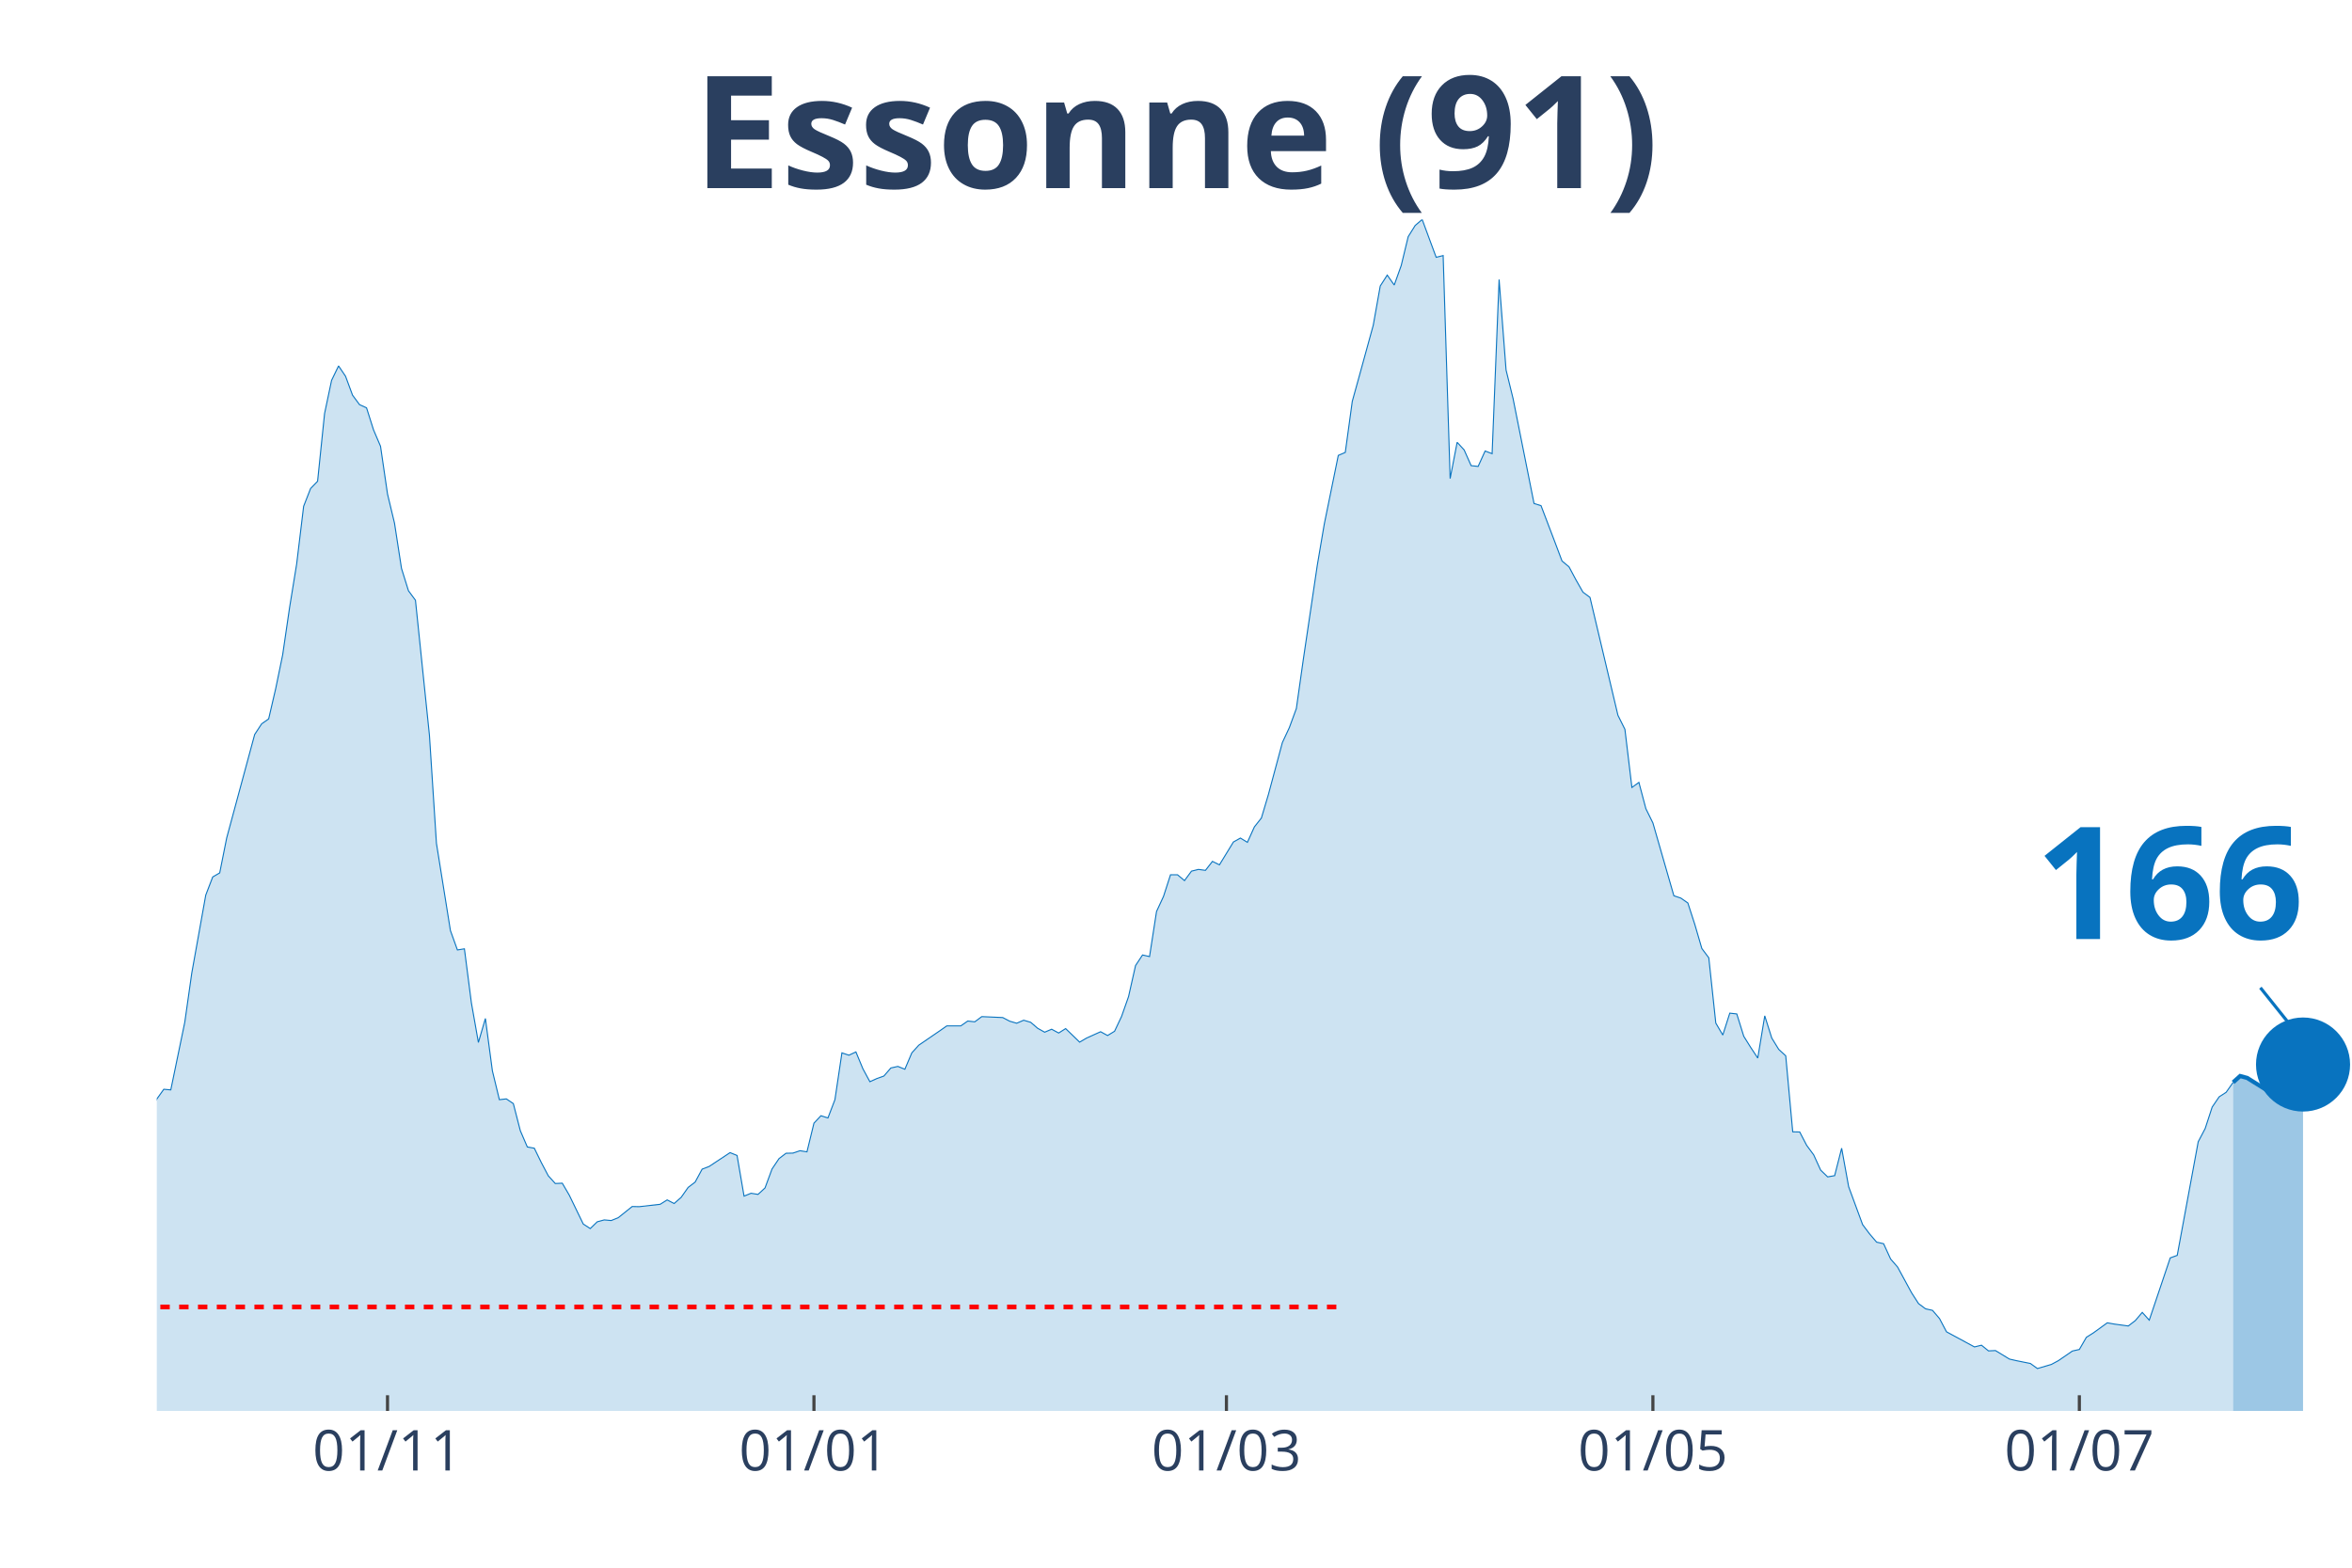
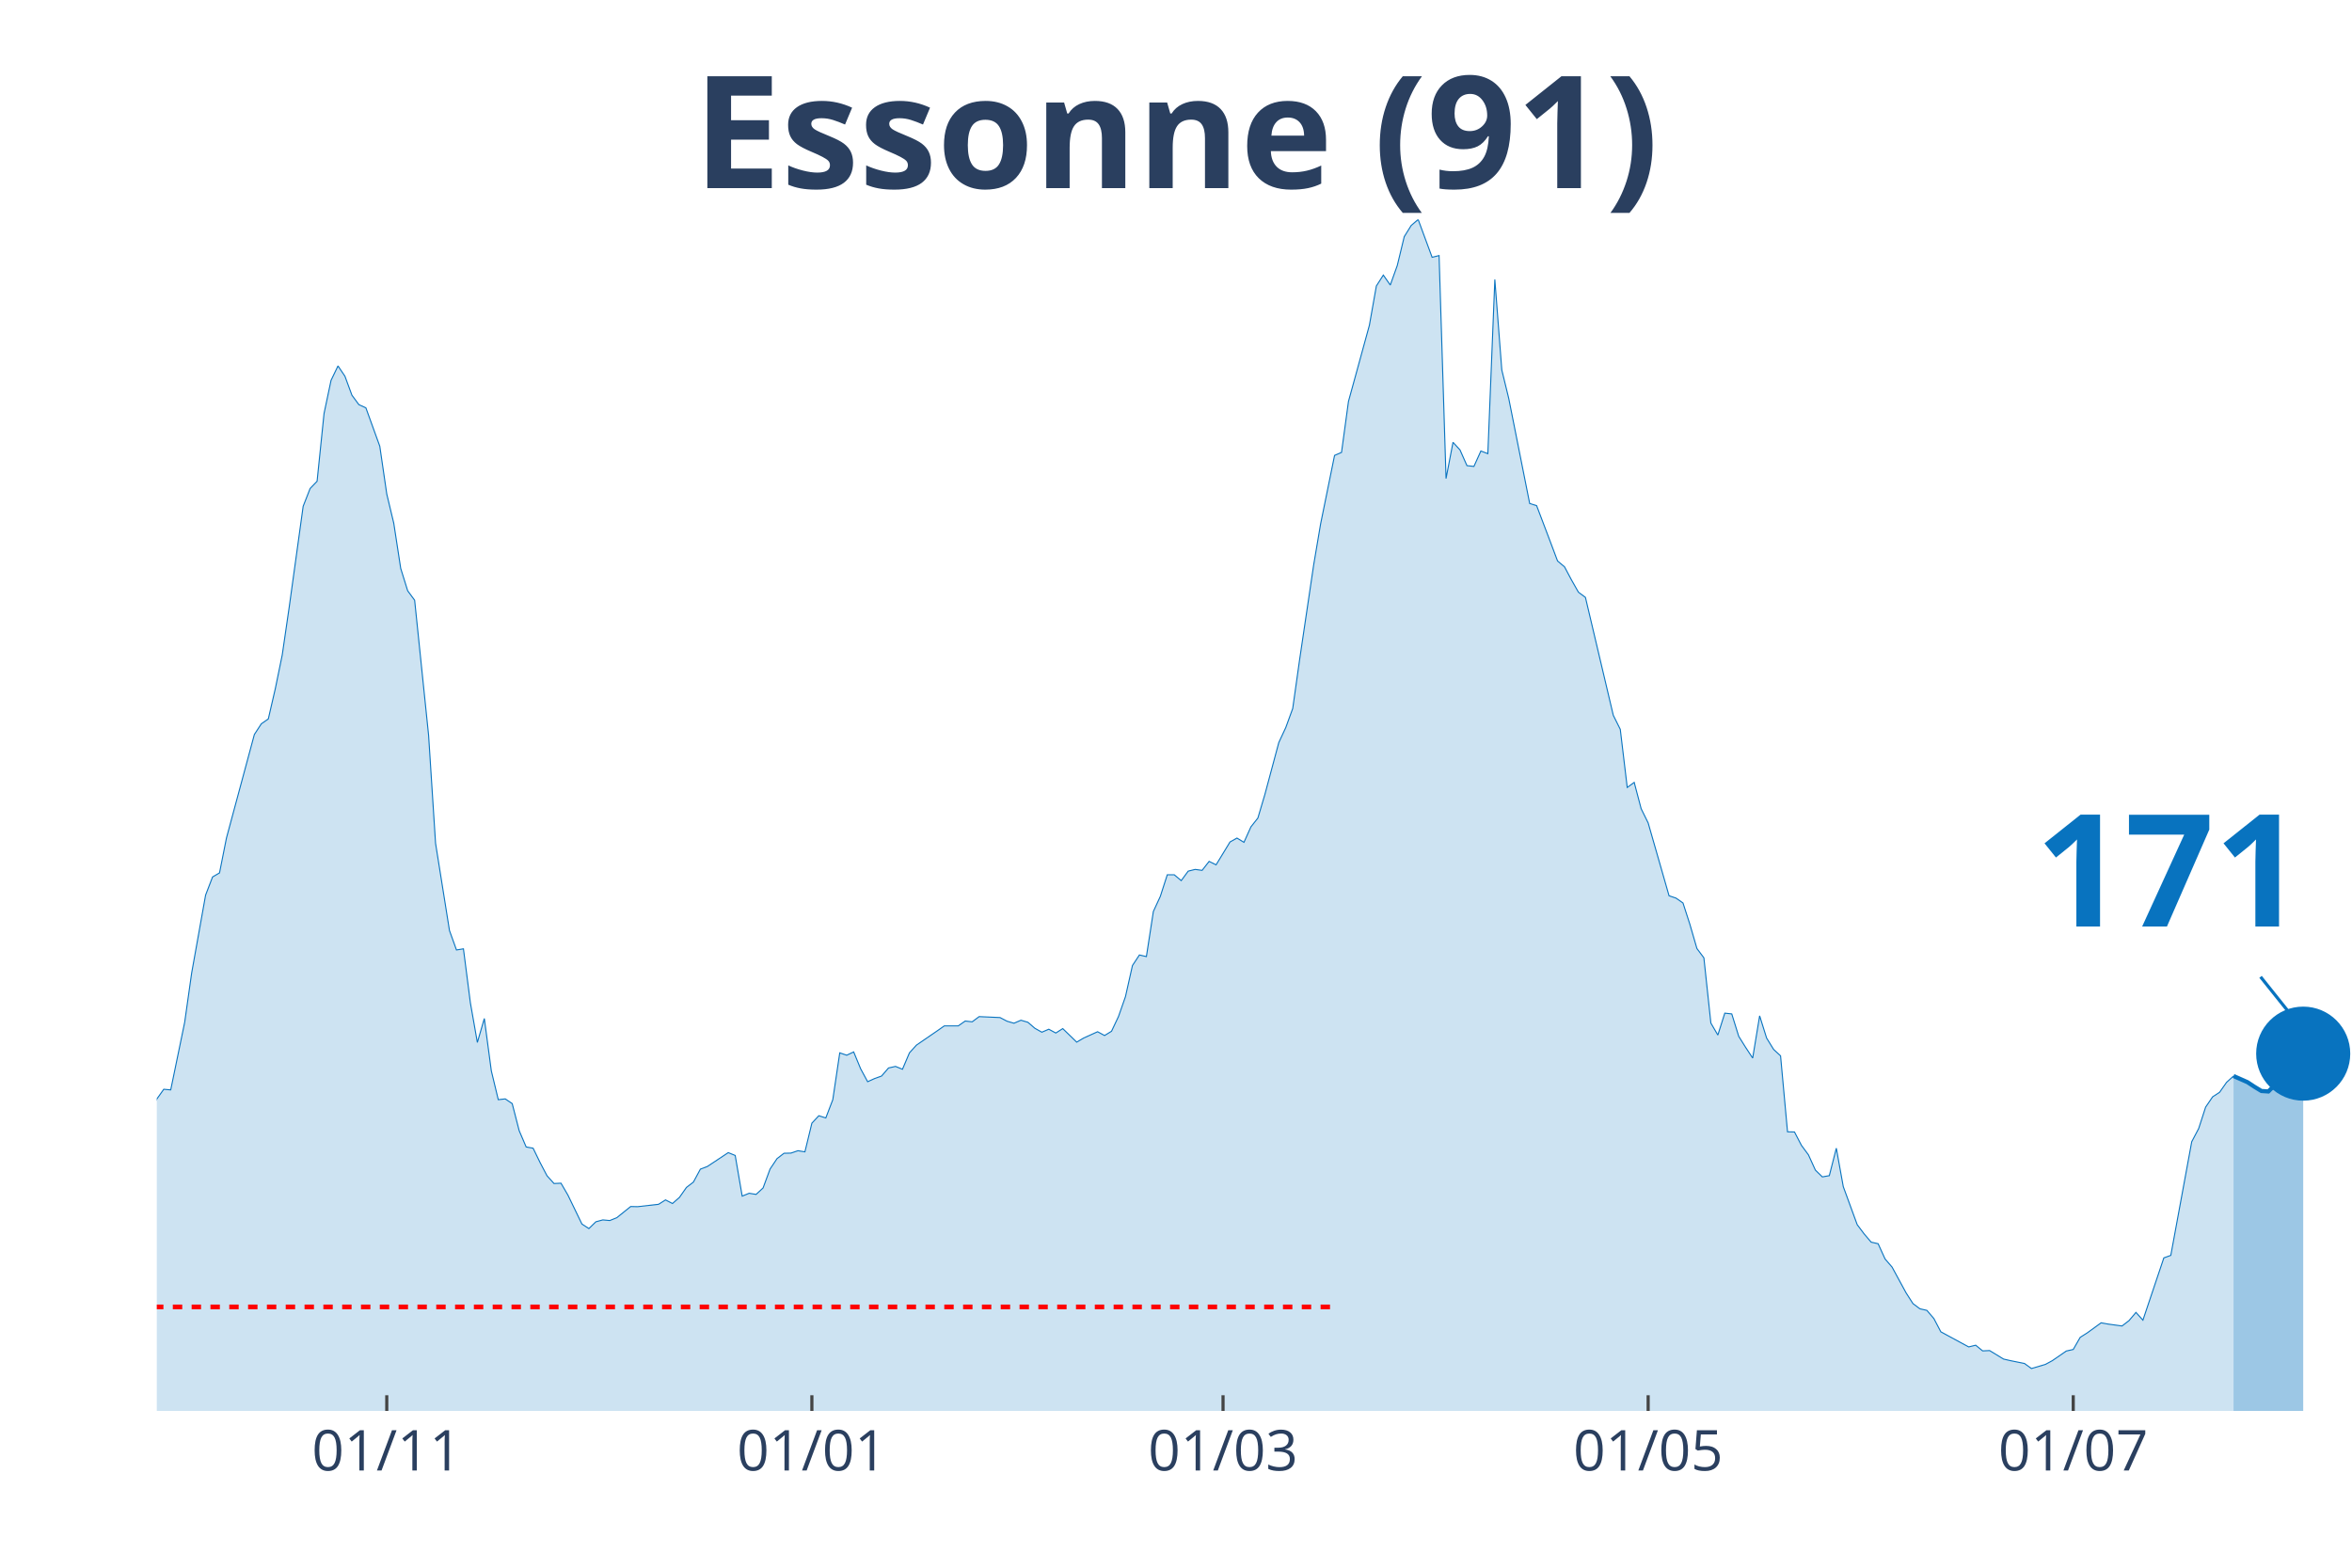
<svg xmlns="http://www.w3.org/2000/svg" class="main-svg" width="1125" height="750" style="" viewBox="0 0 750 500">
  <rect x="0" y="0" width="750" height="500" style="fill: rgb(0, 0, 0); fill-opacity: 0;" />
-   <defs id="defs-c43e30">
+   <defs id="defs-4fc26a">
    <g class="clips">
-       <clipPath id="clipc43e30xyplot" class="plotclip">
+       <clipPath id="clip4fc26axyplot" class="plotclip">
        <rect width="700" height="380" />
      </clipPath>
-       <clipPath class="axesclip" id="clipc43e30x">
+       <clipPath class="axesclip" id="clip4fc26ax">
        <rect x="50" y="0" width="700" height="500" />
      </clipPath>
-       <clipPath class="axesclip" id="clipc43e30y">
+       <clipPath class="axesclip" id="clip4fc26ay">
        <rect x="0" y="70" width="750" height="380" />
      </clipPath>
-       <clipPath class="axesclip" id="clipc43e30xy">
+       <clipPath class="axesclip" id="clip4fc26axy">
        <rect x="50" y="70" width="700" height="380" />
      </clipPath>
    </g>
    <g class="gradients" />
  </defs>
  <g class="bglayer">
    <rect class="bg" x="50" y="70" width="700" height="380" style="fill: rgb(0, 0, 0); fill-opacity: 0; stroke-width: 0;" />
  </g>
  <g class="layer-below">
    <g class="imagelayer" />
    <g class="shapelayer" />
  </g>
  <g class="cartesianlayer">
    <g class="subplot xy">
      <g class="layer-subplot">
        <g class="shapelayer" />
        <g class="imagelayer" />
      </g>
      <g class="gridlayer">
        <g class="x">
-           <path class="xgrid crisp" transform="translate(123.57,0)" d="M0,70v380" style="stroke: rgb(255, 255, 255); stroke-opacity: 1; stroke-width: 1px;" />
-           <path class="xgrid crisp" transform="translate(259.55,0)" d="M0,70v380" style="stroke: rgb(255, 255, 255); stroke-opacity: 1; stroke-width: 1px;" />
-           <path class="xgrid crisp" transform="translate(391.08,0)" d="M0,70v380" style="stroke: rgb(255, 255, 255); stroke-opacity: 1; stroke-width: 1px;" />
-           <path class="xgrid crisp" transform="translate(527.07,0)" d="M0,70v380" style="stroke: rgb(255, 255, 255); stroke-opacity: 1; stroke-width: 1px;" />
-           <path class="xgrid crisp" transform="translate(663.06,0)" d="M0,70v380" style="stroke: rgb(255, 255, 255); stroke-opacity: 1; stroke-width: 1px;" />
+           <path class="xgrid crisp" transform="translate(123.33,0)" d="M0,70v380" style="stroke: rgb(255, 255, 255); stroke-opacity: 1; stroke-width: 1px;" />
+           <path class="xgrid crisp" transform="translate(258.89,0)" d="M0,70v380" style="stroke: rgb(255, 255, 255); stroke-opacity: 1; stroke-width: 1px;" />
+           <path class="xgrid crisp" transform="translate(390,0)" d="M0,70v380" style="stroke: rgb(255, 255, 255); stroke-opacity: 1; stroke-width: 1px;" />
+           <path class="xgrid crisp" transform="translate(525.56,0)" d="M0,70v380" style="stroke: rgb(255, 255, 255); stroke-opacity: 1; stroke-width: 1px;" />
+           <path class="xgrid crisp" transform="translate(661.11,0)" d="M0,70v380" style="stroke: rgb(255, 255, 255); stroke-opacity: 1; stroke-width: 1px;" />
        </g>
        <g class="y" />
      </g>
      <g class="zerolinelayer" />
      <path class="xlines-below" />
      <path class="ylines-below" />
      <g class="overlines-below" />
      <g class="xaxislayer-below" />
      <g class="yaxislayer-below" />
      <g class="overaxes-below" />
-       <g class="plot" transform="translate(50, 70)" clip-path="url('#clipc43e30xyplot')">
+       <g class="plot" transform="translate(50, 70)" clip-path="url('#clip4fc26axyplot')">
        <g class="scatterlayer mlayer">
-           <g class="trace scatter trace727570" style="stroke-miterlimit: 2;">
+           <g class="trace scatter tracedc6076" style="stroke-miterlimit: 2;">
            <g class="fills">
              <g>
-                 <path class="js-fill" d="M662.1,380L-303.18,380L-303.18,371.56L-285.35,376.18L-283.12,375.58L-265.29,376.63L-263.06,375.93L-205.1,376.53L-202.87,374.22L-173.89,375.38L-171.66,375.12L-164.97,373.26L-162.74,371.46L-133.76,364.82L-131.53,363.31L-115.92,358.89L-113.69,358.08L-109.24,355.82L-107.01,356.02L-100.32,354.67L-98.09,352.81L-89.17,350.95L-86.94,347.08L-75.8,334.36L-73.57,334.36L-62.42,325.66L-60.19,324.91L-57.96,325.01L-55.73,323.15L-51.27,320.13L-49.04,316.01L-46.82,313.5L-44.59,313.8L-42.36,313.5L-40.13,311.34L-35.67,307.82L-33.44,308.78L-31.21,305.16L-28.98,303.85L-26.75,303.95L-24.52,298.62L-17.83,287.26L-15.61,289.37L-11.15,288.72L-8.92,290.58L-6.69,289.93L-4.46,292.64L-2.23,288.87L0,280.53L2.23,277.41L4.46,277.61L8.92,256.05L11.15,240.37L15.61,215.48L17.83,209.7L20.06,208.4L22.29,197.24L31.21,164.26L33.44,160.85L35.67,159.29L37.9,149.69L40.13,138.88L42.36,123.65L44.59,109.93L46.82,91.48L49.04,85.8L51.27,83.49L53.5,61.88L55.73,51.32L57.96,46.7L60.19,50.01L62.42,56.04L64.65,59.06L66.88,60.07L69.11,67.1L71.34,72.33L73.57,87.56L75.8,96.86L78.03,111.29L80.25,118.42L82.48,121.44L86.94,164.52L89.17,198.95L93.63,226.79L95.86,232.98L98.09,232.62L100.32,249.87L102.55,262.48L104.78,254.84L107.01,271.53L109.24,280.73L111.46,280.48L113.69,281.98L115.92,290.63L118.15,295.81L120.38,296.21L122.61,300.78L124.84,305.01L127.07,307.47L129.3,307.37L131.53,311.19L135.99,320.39L138.22,321.84L140.45,319.68L142.68,319.08L144.9,319.28L147.13,318.38L151.59,314.81L153.82,314.86L160.51,314.1L162.74,312.7L164.97,313.85L167.2,311.89L169.43,308.72L171.66,307.02L173.89,302.89L176.11,302.04L182.8,297.62L185.03,298.52L187.26,311.49L189.49,310.58L191.72,310.94L193.95,308.88L196.18,302.84L198.41,299.53L200.64,297.82L202.87,297.77L205.1,297.01L207.32,297.37L209.55,288.22L211.78,285.85L214.01,286.56L216.24,280.73L218.47,265.8L220.7,266.55L222.93,265.5L225.16,270.88L227.39,275L229.62,273.99L231.85,273.19L234.08,270.62L236.31,270.12L238.54,271.03L240.76,265.8L242.99,263.34L249.68,258.76L251.91,257.2L256.37,257.2L258.6,255.65L260.83,255.9L263.06,254.24L269.75,254.54L271.97,255.7L274.2,256.35L276.43,255.39L278.66,256.05L280.89,257.96L283.12,259.21L285.35,258.26L287.58,259.47L289.81,258.06L294.27,262.38L296.5,261.07L300.96,259.06L303.18,260.27L305.41,258.91L307.64,254.19L309.87,247.85L312.1,237.95L314.33,234.58L316.56,235.09L318.79,220.71L321.02,215.89L323.25,209L325.48,209L327.71,210.86L329.94,207.84L332.17,207.29L334.39,207.59L336.62,204.73L338.85,205.83L343.31,198.54L345.54,197.29L347.77,198.65L350,193.72L352.23,190.9L354.46,183.42L358.92,166.83L361.15,162.05L363.38,155.97L365.61,140.24L370.06,110.23L372.29,97.11L376.75,75.25L378.98,74.29L381.21,58.01L383.44,49.96L387.9,33.73L390.13,21.21L392.36,17.74L394.59,20.91L396.82,14.68L399.04,5.48L401.27,1.91L403.5,0L407.96,12.06L410.19,11.51L412.42,82.63L414.65,71.07L416.88,73.49L419.11,78.51L421.34,78.76L423.57,73.84L425.8,74.69L428.03,19.15L430.25,48L432.48,57.1L439.17,90.58L441.4,91.28L445.86,102.99L448.09,108.92L450.32,110.78L452.55,114.96L454.78,118.88L457.01,120.53L465.92,158.13L468.15,162.61L470.38,181.15L472.61,179.54L474.84,187.94L477.07,192.46L483.76,215.69L485.99,216.44L488.22,218L490.45,224.88L492.68,232.52L494.9,235.49L497.13,256.3L499.36,260.12L501.59,253.13L503.82,253.38L506.05,260.52L508.28,264.09L510.51,267.46L512.74,253.99L514.97,261.07L517.2,264.69L519.43,266.75L521.66,290.98L523.89,291.03L526.11,295.3L528.34,298.32L530.57,303.2L532.8,305.36L535.03,304.96L537.26,296.21L539.49,308.47L543.95,320.59L546.18,323.55L548.41,326.17L550.64,326.67L552.87,331.54L555.1,334.11L559.55,342.3L561.78,345.77L564.01,347.43L566.24,347.93L568.47,350.54L570.7,354.77L579.62,359.59L581.85,359.04L584.08,360.85L586.31,360.75L590.76,363.46L592.99,363.97L597.45,364.87L599.68,366.48L604.14,365.17L606.37,363.97L610.83,360.9L613.06,360.4L615.29,356.53L617.52,355.12L621.97,351.9L624.2,352.3L628.66,352.91L630.89,351.2L633.12,348.58L635.35,351.05L642.04,331.19L644.27,330.39L650.96,294.15L653.18,289.93L655.41,283.09L657.64,279.82L659.87,278.37L662.1,275.2" style="fill: rgb(8, 115, 191); fill-opacity: 0.2; stroke-width: 0;" />
+                 <path class="js-fill" d="M662.22,380L-302.22,380L-302.22,371.56L-284.44,376.18L-282.22,375.58L-264.44,376.63L-262.22,375.93L-204.44,376.53L-202.22,374.22L-173.33,375.38L-171.11,375.12L-164.44,373.26L-162.22,371.46L-133.33,364.82L-131.11,363.31L-115.56,358.89L-113.33,358.08L-108.89,355.82L-106.67,356.02L-100,354.67L-97.78,352.81L-88.89,350.95L-86.67,347.08L-75.56,334.36L-73.33,334.36L-62.22,325.66L-60,324.91L-57.78,325.01L-55.56,323.15L-51.11,320.13L-48.89,316.01L-46.67,313.5L-44.44,313.8L-42.22,313.5L-40,311.34L-35.56,307.82L-33.33,308.78L-31.11,305.16L-28.89,303.85L-26.67,303.95L-24.44,298.62L-17.78,287.26L-15.56,289.37L-11.11,288.72L-8.89,290.58L-6.67,289.93L-4.44,292.64L-2.22,288.87L0,280.53L2.22,277.41L4.44,277.61L8.89,256.05L11.11,240.37L15.56,215.48L17.78,209.7L20,208.4L22.22,197.24L31.11,164.26L33.33,160.85L35.56,159.29L37.78,149.69L40,138.88L42.22,123.65L46.67,91.48L48.89,85.8L51.11,83.49L53.33,61.88L55.56,51.32L57.78,46.7L60,50.01L62.22,56.04L64.44,59.06L66.67,60.07L71.11,72.33L73.33,87.56L75.56,96.86L77.78,111.29L80,118.42L82.22,121.44L86.67,164.52L88.89,198.95L93.33,226.79L95.56,232.98L97.78,232.62L100,249.87L102.22,262.48L104.44,254.84L106.67,271.53L108.89,280.73L111.11,280.48L113.33,281.98L115.56,290.63L117.78,295.81L120,296.21L122.22,300.78L124.44,305.01L126.67,307.47L128.89,307.37L131.11,311.19L135.56,320.39L137.78,321.84L140,319.68L142.22,319.08L144.44,319.28L146.67,318.38L151.11,314.81L153.33,314.86L160,314.1L162.22,312.7L164.44,313.85L166.67,311.89L168.89,308.72L171.11,307.02L173.33,302.89L175.56,302.04L182.22,297.62L184.44,298.52L186.67,311.49L188.89,310.58L191.11,310.94L193.33,308.88L195.56,302.84L197.78,299.53L200,297.82L202.22,297.77L204.44,297.01L206.67,297.37L208.89,288.22L211.11,285.85L213.33,286.56L215.56,280.73L217.78,265.8L220,266.55L222.22,265.5L224.44,270.88L226.67,275L228.89,273.99L231.11,273.19L233.33,270.62L235.56,270.12L237.78,271.03L240,265.8L242.22,263.34L248.89,258.76L251.11,257.2L255.56,257.2L257.78,255.65L260,255.9L262.22,254.24L268.89,254.54L271.11,255.7L273.33,256.35L275.56,255.39L277.78,256.05L280,257.96L282.22,259.21L284.44,258.26L286.67,259.47L288.89,258.06L293.33,262.38L295.56,261.07L300,259.06L302.22,260.27L304.44,258.91L306.67,254.19L308.89,247.85L311.11,237.95L313.33,234.58L315.56,235.09L317.78,220.71L320,215.89L322.22,209L324.44,209L326.67,210.86L328.89,207.84L331.11,207.29L333.33,207.59L335.56,204.73L337.78,205.83L342.22,198.54L344.44,197.29L346.67,198.65L348.89,193.72L351.11,190.9L353.33,183.42L357.78,166.83L360,162.05L362.22,155.97L364.44,140.24L368.89,110.23L371.11,97.11L375.56,75.25L377.78,74.29L380,58.01L382.22,49.96L386.67,33.73L388.89,21.21L391.11,17.74L393.33,20.91L395.56,14.68L397.78,5.48L400,1.91L402.22,0L406.67,12.06L408.89,11.51L411.11,82.63L413.33,71.07L415.56,73.49L417.78,78.51L420,78.76L422.22,73.84L424.44,74.69L426.67,19.15L428.89,48L431.11,57.1L437.78,90.58L440,91.28L444.44,102.99L446.67,108.92L448.89,110.78L451.11,114.96L453.33,118.88L455.56,120.53L464.44,158.13L466.67,162.61L468.89,181.15L471.11,179.54L473.33,187.94L475.56,192.46L482.22,215.69L484.44,216.44L486.67,218L488.89,224.88L491.11,232.52L493.33,235.49L495.56,256.3L497.78,260.12L500,253.13L502.22,253.38L504.44,260.52L506.67,264.09L508.89,267.46L511.11,253.99L513.33,261.07L515.56,264.69L517.78,266.75L520,290.98L522.22,291.03L524.44,295.3L526.67,298.32L528.89,303.2L531.11,305.36L533.33,304.96L535.56,296.21L537.78,308.47L542.22,320.59L544.44,323.55L546.67,326.17L548.89,326.67L551.11,331.54L553.33,334.11L557.78,342.3L560,345.77L562.22,347.43L564.44,347.93L566.67,350.54L568.89,354.77L577.78,359.59L580,359.04L582.22,360.85L584.44,360.75L588.89,363.46L591.11,363.97L595.56,364.87L597.78,366.48L602.22,365.17L604.44,363.97L608.89,360.9L611.11,360.4L613.33,356.53L615.56,355.12L620,351.9L622.22,352.3L626.67,352.91L628.89,351.2L631.11,348.58L633.33,351.05L640,331.19L642.22,330.39L648.89,294.15L651.11,289.93L653.33,283.09L655.56,279.82L657.78,278.37L660,275.2L662.22,273.19" style="fill: rgb(8, 115, 191); fill-opacity: 0.2; stroke-width: 0;" />
              </g>
            </g>
            <g class="errorbars" />
            <g class="lines">
-               <path class="js-line" d="M-303.18,371.56L-285.35,376.18L-283.12,375.58L-265.29,376.63L-263.06,375.93L-205.1,376.53L-202.87,374.22L-173.89,375.38L-171.66,375.12L-164.97,373.26L-162.74,371.46L-133.76,364.82L-131.53,363.31L-115.92,358.89L-113.69,358.08L-109.24,355.82L-107.01,356.02L-100.32,354.67L-98.09,352.81L-89.17,350.95L-86.94,347.08L-75.8,334.36L-73.57,334.36L-62.42,325.66L-60.19,324.91L-57.96,325.01L-55.73,323.15L-51.27,320.13L-49.04,316.01L-46.82,313.5L-44.59,313.8L-42.36,313.5L-40.13,311.34L-35.67,307.82L-33.44,308.78L-31.21,305.16L-28.98,303.85L-26.75,303.95L-24.52,298.62L-17.83,287.26L-15.61,289.37L-11.15,288.72L-8.92,290.58L-6.69,289.93L-4.46,292.64L-2.23,288.87L0,280.53L2.23,277.41L4.46,277.61L8.92,256.05L11.15,240.37L15.61,215.48L17.83,209.7L20.06,208.4L22.29,197.24L31.21,164.26L33.44,160.85L35.67,159.29L37.9,149.69L40.13,138.88L42.36,123.65L44.59,109.93L46.82,91.48L49.04,85.8L51.27,83.49L53.5,61.88L55.73,51.32L57.96,46.7L60.19,50.01L62.42,56.04L64.65,59.06L66.88,60.07L69.11,67.1L71.34,72.33L73.57,87.56L75.8,96.86L78.03,111.29L80.25,118.42L82.48,121.44L86.94,164.52L89.17,198.95L93.63,226.79L95.86,232.98L98.09,232.62L100.32,249.87L102.55,262.48L104.78,254.84L107.01,271.53L109.24,280.73L111.46,280.48L113.69,281.98L115.92,290.63L118.15,295.81L120.38,296.21L122.61,300.78L124.84,305.01L127.07,307.47L129.3,307.37L131.53,311.19L135.99,320.39L138.22,321.84L140.45,319.68L142.68,319.08L144.9,319.28L147.13,318.38L151.59,314.81L153.82,314.86L160.51,314.1L162.74,312.7L164.97,313.85L167.2,311.89L169.43,308.72L171.66,307.02L173.89,302.89L176.11,302.04L182.8,297.62L185.03,298.52L187.26,311.49L189.49,310.58L191.72,310.94L193.95,308.88L196.18,302.84L198.41,299.53L200.64,297.82L202.87,297.77L205.1,297.01L207.32,297.37L209.55,288.22L211.78,285.85L214.01,286.56L216.24,280.73L218.47,265.8L220.7,266.55L222.93,265.5L225.16,270.88L227.39,275L229.62,273.99L231.85,273.19L234.08,270.62L236.31,270.12L238.54,271.03L240.76,265.8L242.99,263.34L249.68,258.76L251.91,257.2L256.37,257.2L258.6,255.65L260.83,255.9L263.06,254.24L269.75,254.54L271.97,255.7L274.2,256.35L276.43,255.39L278.66,256.05L280.89,257.96L283.12,259.21L285.35,258.26L287.58,259.47L289.81,258.06L294.27,262.38L296.5,261.07L300.96,259.06L303.18,260.27L305.41,258.91L307.64,254.19L309.87,247.85L312.1,237.95L314.33,234.58L316.56,235.09L318.79,220.71L321.02,215.89L323.25,209L325.48,209L327.71,210.86L329.94,207.84L332.17,207.29L334.39,207.59L336.62,204.73L338.85,205.83L343.31,198.54L345.54,197.29L347.77,198.65L350,193.72L352.23,190.9L354.46,183.42L358.92,166.83L361.15,162.05L363.38,155.97L365.61,140.24L370.06,110.23L372.29,97.11L376.75,75.25L378.98,74.29L381.21,58.01L383.44,49.96L387.9,33.73L390.13,21.21L392.36,17.74L394.59,20.91L396.82,14.68L399.04,5.48L401.27,1.91L403.5,0L407.96,12.06L410.19,11.51L412.42,82.63L414.65,71.07L416.88,73.49L419.11,78.51L421.34,78.76L423.57,73.84L425.8,74.69L428.03,19.15L430.25,48L432.48,57.1L439.17,90.58L441.4,91.28L445.86,102.99L448.09,108.92L450.32,110.78L452.55,114.96L454.78,118.88L457.01,120.53L465.92,158.13L468.15,162.61L470.38,181.15L472.61,179.54L474.84,187.94L477.07,192.46L483.76,215.69L485.99,216.44L488.22,218L490.45,224.88L492.68,232.52L494.9,235.49L497.13,256.3L499.36,260.12L501.59,253.13L503.82,253.38L506.05,260.52L508.28,264.09L510.51,267.46L512.74,253.99L514.97,261.07L517.2,264.69L519.43,266.75L521.66,290.98L523.89,291.03L526.11,295.3L528.34,298.32L530.57,303.2L532.8,305.36L535.03,304.96L537.26,296.21L539.49,308.47L543.95,320.59L546.18,323.55L548.41,326.17L550.64,326.67L552.87,331.54L555.1,334.11L559.55,342.3L561.78,345.77L564.01,347.43L566.24,347.93L568.47,350.54L570.7,354.77L579.62,359.59L581.85,359.04L584.08,360.85L586.31,360.75L590.76,363.46L592.99,363.97L597.45,364.87L599.68,366.48L604.14,365.17L606.37,363.97L610.83,360.9L613.06,360.4L615.29,356.53L617.52,355.12L621.97,351.9L624.2,352.3L628.66,352.91L630.89,351.2L633.12,348.58L635.35,351.05L642.04,331.19L644.27,330.39L650.96,294.15L653.18,289.93L655.41,283.09L657.64,279.82L659.87,278.37L662.1,275.2" style="vector-effect: non-scaling-stroke; fill: none; stroke: rgb(8, 115, 191); stroke-opacity: 1; stroke-width: 0.5px; opacity: 1;" />
+               <path class="js-line" d="M-302.22,371.56L-284.44,376.18L-282.22,375.58L-264.44,376.63L-262.22,375.93L-204.44,376.53L-202.22,374.22L-173.33,375.38L-171.11,375.12L-164.44,373.26L-162.22,371.46L-133.33,364.82L-131.11,363.31L-115.56,358.89L-113.33,358.08L-108.89,355.82L-106.67,356.02L-100,354.67L-97.78,352.81L-88.89,350.95L-86.67,347.08L-75.56,334.36L-73.33,334.36L-62.22,325.66L-60,324.91L-57.78,325.01L-55.56,323.15L-51.11,320.13L-48.89,316.01L-46.67,313.5L-44.44,313.8L-42.22,313.5L-40,311.34L-35.56,307.82L-33.33,308.78L-31.11,305.16L-28.89,303.85L-26.67,303.95L-24.44,298.62L-17.78,287.26L-15.56,289.37L-11.11,288.72L-8.89,290.58L-6.67,289.93L-4.44,292.64L-2.22,288.87L0,280.53L2.22,277.41L4.44,277.61L8.89,256.05L11.11,240.37L15.56,215.48L17.78,209.7L20,208.4L22.22,197.24L31.11,164.26L33.33,160.85L35.56,159.29L37.78,149.69L40,138.88L42.22,123.65L46.67,91.48L48.89,85.8L51.11,83.49L53.33,61.88L55.56,51.32L57.78,46.7L60,50.01L62.22,56.04L64.44,59.06L66.67,60.07L71.11,72.33L73.33,87.56L75.56,96.86L77.78,111.29L80,118.42L82.22,121.44L86.67,164.52L88.89,198.95L93.33,226.79L95.56,232.98L97.78,232.62L100,249.87L102.22,262.48L104.44,254.84L106.67,271.53L108.89,280.73L111.11,280.48L113.33,281.98L115.56,290.63L117.78,295.81L120,296.21L122.22,300.78L124.44,305.01L126.67,307.47L128.89,307.37L131.11,311.19L135.56,320.39L137.78,321.84L140,319.68L142.22,319.08L144.44,319.28L146.67,318.38L151.11,314.81L153.33,314.86L160,314.1L162.22,312.7L164.44,313.85L166.67,311.89L168.89,308.72L171.11,307.02L173.33,302.89L175.56,302.04L182.22,297.62L184.44,298.52L186.67,311.49L188.89,310.58L191.11,310.94L193.33,308.88L195.56,302.84L197.78,299.53L200,297.82L202.22,297.77L204.44,297.01L206.67,297.37L208.89,288.22L211.11,285.85L213.33,286.56L215.56,280.73L217.78,265.8L220,266.55L222.22,265.5L224.44,270.88L226.67,275L228.89,273.99L231.11,273.19L233.33,270.62L235.56,270.12L237.78,271.03L240,265.8L242.22,263.34L248.89,258.76L251.11,257.2L255.56,257.2L257.78,255.65L260,255.9L262.22,254.24L268.89,254.54L271.11,255.7L273.33,256.35L275.56,255.39L277.78,256.05L280,257.96L282.22,259.21L284.44,258.26L286.67,259.47L288.89,258.06L293.33,262.38L295.56,261.07L300,259.06L302.22,260.27L304.44,258.91L306.67,254.19L308.89,247.85L311.11,237.95L313.33,234.58L315.56,235.09L317.78,220.71L320,215.89L322.22,209L324.44,209L326.67,210.86L328.89,207.84L331.11,207.29L333.33,207.59L335.56,204.73L337.78,205.83L342.22,198.54L344.44,197.29L346.67,198.65L348.89,193.72L351.11,190.9L353.33,183.42L357.78,166.83L360,162.05L362.22,155.97L364.44,140.24L368.89,110.23L371.11,97.11L375.56,75.25L377.78,74.29L380,58.01L382.22,49.96L386.67,33.73L388.89,21.21L391.11,17.74L393.33,20.91L395.56,14.68L397.78,5.48L400,1.91L402.22,0L406.67,12.06L408.89,11.51L411.11,82.63L413.33,71.07L415.56,73.49L417.78,78.51L420,78.76L422.22,73.84L424.44,74.69L426.67,19.15L428.89,48L431.11,57.1L437.78,90.58L440,91.28L444.44,102.99L446.67,108.92L448.89,110.78L451.11,114.96L453.33,118.88L455.56,120.53L464.44,158.13L466.67,162.61L468.89,181.15L471.11,179.54L473.33,187.94L475.56,192.46L482.22,215.69L484.44,216.44L486.67,218L488.89,224.88L491.11,232.52L493.33,235.49L495.56,256.3L497.78,260.12L500,253.13L502.22,253.38L504.44,260.52L506.67,264.09L508.89,267.46L511.11,253.99L513.33,261.07L515.56,264.69L517.78,266.75L520,290.98L522.22,291.03L524.44,295.3L526.67,298.32L528.89,303.2L531.11,305.36L533.33,304.96L535.56,296.21L537.78,308.47L542.22,320.59L544.44,323.55L546.67,326.17L548.89,326.67L551.11,331.54L553.33,334.11L557.78,342.3L560,345.77L562.22,347.43L564.44,347.93L566.67,350.54L568.89,354.77L577.78,359.59L580,359.04L582.22,360.85L584.44,360.75L588.89,363.46L591.11,363.97L595.56,364.87L597.78,366.48L602.22,365.17L604.44,363.97L608.89,360.9L611.11,360.4L613.33,356.53L615.56,355.12L620,351.9L622.22,352.3L626.67,352.91L628.89,351.2L631.11,348.58L633.33,351.05L640,331.19L642.22,330.39L648.89,294.15L651.11,289.93L653.33,283.09L655.56,279.82L657.78,278.37L660,275.2L662.22,273.19" style="vector-effect: non-scaling-stroke; fill: none; stroke: rgb(8, 115, 191); stroke-opacity: 1; stroke-width: 0.5px; opacity: 1;" />
            </g>
            <g class="points" />
            <g class="text" />
          </g>
-           <g class="trace scatter tracea6c74e" style="stroke-miterlimit: 2;">
+           <g class="trace scatter trace3c0fd2" style="stroke-miterlimit: 2;">
            <g class="fills">
              <g>
-                 <path class="js-fill" d="M684.39,380L662.1,380L662.1,275.2L664.33,273.19L666.56,273.79L673.25,277.96L675.48,278.11L677.71,275.9L679.94,274.8L684.39,269.52" style="fill: rgb(8, 115, 191); fill-opacity: 0.4; stroke-width: 0;" />
+                 <path class="js-fill" d="M684.44,380L662.22,380L662.22,273.19L666.67,275.15L668.89,276.61L671.11,277.96L673.33,278.11L675.56,275.9L677.78,274.8L682.22,269.52L684.44,266.05" style="fill: rgb(8, 115, 191); fill-opacity: 0.4; stroke-width: 0;" />
              </g>
            </g>
            <g class="errorbars" />
            <g class="lines">
-               <path class="js-line" d="M662.1,275.2L664.33,273.19L666.56,273.79L673.25,277.96L675.48,278.11L677.71,275.9L679.94,274.8L684.39,269.52" style="vector-effect: non-scaling-stroke; fill: none; stroke: rgb(8, 115, 191); stroke-opacity: 1; stroke-width: 2px; opacity: 1;" />
+               <path class="js-line" d="M662.22,273.19L666.67,275.15L668.89,276.61L671.11,277.96L673.33,278.11L675.56,275.9L677.78,274.8L682.22,269.52L684.44,266.05" style="vector-effect: non-scaling-stroke; fill: none; stroke: rgb(8, 115, 191); stroke-opacity: 1; stroke-width: 2px; opacity: 1;" />
            </g>
            <g class="points" />
            <g class="text" />
          </g>
-           <g class="trace scatter trace936055" style="stroke-miterlimit: 2; opacity: 1;">
+           <g class="trace scatter trace283f8f" style="stroke-miterlimit: 2; opacity: 1;">
            <g class="fills" />
            <g class="errorbars" />
            <g class="lines" />
            <g class="points">
-               <path class="point" transform="translate(684.39,269.52)" d="M15,0A15,15 0 1,1 0,-15A15,15 0 0,1 15,0Z" style="opacity: 1; stroke-width: 0px; fill: rgb(8, 115, 191); fill-opacity: 1;" />
+               <path class="point" transform="translate(684.44,266.05)" d="M15,0A15,15 0 1,1 0,-15A15,15 0 0,1 15,0Z" style="opacity: 1; stroke-width: 0px; fill: rgb(8, 115, 191); fill-opacity: 1;" />
            </g>
            <g class="text" />
          </g>
        </g>
      </g>
      <g class="overplot" />
      <path class="xlines-above crisp" style="fill: none; stroke-width: 1px; stroke: rgb(0, 0, 0); stroke-opacity: 0;" d="" />
      <path class="ylines-above crisp" style="fill: none;" d="M0,0" />
      <g class="overlines-above" />
      <g class="xaxislayer-above">
-         <path class="xtick ticks crisp" d="M0,450v-5" transform="translate(123.57,0)" style="stroke: rgb(68, 68, 68); stroke-opacity: 1; stroke-width: 1px;" />
-         <path class="xtick ticks crisp" d="M0,450v-5" transform="translate(259.55,0)" style="stroke: rgb(68, 68, 68); stroke-opacity: 1; stroke-width: 1px;" />
-         <path class="xtick ticks crisp" d="M0,450v-5" transform="translate(391.08,0)" style="stroke: rgb(68, 68, 68); stroke-opacity: 1; stroke-width: 1px;" />
-         <path class="xtick ticks crisp" d="M0,450v-5" transform="translate(527.07,0)" style="stroke: rgb(68, 68, 68); stroke-opacity: 1; stroke-width: 1px;" />
-         <path class="xtick ticks crisp" d="M0,450v-5" transform="translate(663.06,0)" style="stroke: rgb(68, 68, 68); stroke-opacity: 1; stroke-width: 1px;" />
+         <path class="xtick ticks crisp" d="M0,450v-5" transform="translate(123.33,0)" style="stroke: rgb(68, 68, 68); stroke-opacity: 1; stroke-width: 1px;" />
+         <path class="xtick ticks crisp" d="M0,450v-5" transform="translate(258.89,0)" style="stroke: rgb(68, 68, 68); stroke-opacity: 1; stroke-width: 1px;" />
+         <path class="xtick ticks crisp" d="M0,450v-5" transform="translate(390,0)" style="stroke: rgb(68, 68, 68); stroke-opacity: 1; stroke-width: 1px;" />
+         <path class="xtick ticks crisp" d="M0,450v-5" transform="translate(525.56,0)" style="stroke: rgb(68, 68, 68); stroke-opacity: 1; stroke-width: 1px;" />
+         <path class="xtick ticks crisp" d="M0,450v-5" transform="translate(661.11,0)" style="stroke: rgb(68, 68, 68); stroke-opacity: 1; stroke-width: 1px;" />
        <g class="xtick">
-           <text text-anchor="middle" x="0" y="469" transform="translate(123.57,0)" style="font-family: 'Open Sans', verdana, arial, sans-serif; font-size: 18px; fill: rgb(42, 63, 95); fill-opacity: 1; white-space: pre;">01/11</text>
+           <text text-anchor="middle" x="0" y="469" transform="translate(123.33,0)" style="font-family: 'Open Sans', verdana, arial, sans-serif; font-size: 18px; fill: rgb(42, 63, 95); fill-opacity: 1; white-space: pre;">01/11</text>
        </g>
        <g class="xtick">
-           <text text-anchor="middle" x="0" y="469" transform="translate(259.55,0)" style="font-family: 'Open Sans', verdana, arial, sans-serif; font-size: 18px; fill: rgb(42, 63, 95); fill-opacity: 1; white-space: pre;">01/01</text>
+           <text text-anchor="middle" x="0" y="469" transform="translate(258.89,0)" style="font-family: 'Open Sans', verdana, arial, sans-serif; font-size: 18px; fill: rgb(42, 63, 95); fill-opacity: 1; white-space: pre;">01/01</text>
        </g>
        <g class="xtick">
-           <text text-anchor="middle" x="0" y="469" transform="translate(391.08,0)" style="font-family: 'Open Sans', verdana, arial, sans-serif; font-size: 18px; fill: rgb(42, 63, 95); fill-opacity: 1; white-space: pre;">01/03</text>
+           <text text-anchor="middle" x="0" y="469" transform="translate(390,0)" style="font-family: 'Open Sans', verdana, arial, sans-serif; font-size: 18px; fill: rgb(42, 63, 95); fill-opacity: 1; white-space: pre;">01/03</text>
        </g>
        <g class="xtick">
-           <text text-anchor="middle" x="0" y="469" transform="translate(527.07,0)" style="font-family: 'Open Sans', verdana, arial, sans-serif; font-size: 18px; fill: rgb(42, 63, 95); fill-opacity: 1; white-space: pre;">01/05</text>
+           <text text-anchor="middle" x="0" y="469" transform="translate(525.56,0)" style="font-family: 'Open Sans', verdana, arial, sans-serif; font-size: 18px; fill: rgb(42, 63, 95); fill-opacity: 1; white-space: pre;">01/05</text>
        </g>
        <g class="xtick">
-           <text text-anchor="middle" x="0" y="469" transform="translate(663.06,0)" style="font-family: 'Open Sans', verdana, arial, sans-serif; font-size: 18px; fill: rgb(42, 63, 95); fill-opacity: 1; white-space: pre;">01/07</text>
+           <text text-anchor="middle" x="0" y="469" transform="translate(661.11,0)" style="font-family: 'Open Sans', verdana, arial, sans-serif; font-size: 18px; fill: rgb(42, 63, 95); fill-opacity: 1; white-space: pre;">01/07</text>
        </g>
      </g>
      <g class="yaxislayer-above" />
      <g class="overaxes-above" />
    </g>
  </g>
  <g class="polarlayer" />
  <g class="ternarylayer" />
  <g class="geolayer" />
  <g class="funnelarealayer" />
  <g class="pielayer" />
  <g class="treemaplayer" />
  <g class="sunburstlayer" />
  <g class="glimages" />
-   <defs id="topdefs-c43e30">
+   <defs id="topdefs-4fc26a">
    <g class="clips" />
  </defs>
  <g class="layer-above">
    <g class="imagelayer" />
    <g class="shapelayer">
-       <path data-index="0" fill-rule="evenodd" d="M-1202.87,416.84L426.75,416.84" clip-path="url('#clipc43e30xy')" style="opacity: 1; stroke: rgb(255, 0, 0); stroke-opacity: 1; fill: rgb(0, 0, 0); fill-opacity: 0; stroke-dasharray: 3px, 3px; stroke-width: 1.5px;" />
+       <path data-index="0" fill-rule="evenodd" d="M-1198.89,416.84L425.56,416.84" clip-path="url('#clip4fc26axy')" style="opacity: 1; stroke: rgb(255, 0, 0); stroke-opacity: 1; fill: rgb(0, 0, 0); fill-opacity: 0; stroke-dasharray: 3px, 3px; stroke-width: 1.5px;" />
    </g>
  </g>
  <g class="infolayer">
    <g class="g-gtitle">
      <text class="gtitle" x="375" y="25" text-anchor="middle" dy="0.7em" style="font-family: 'Open Sans', verdana, arial, sans-serif; font-size: 50px; fill: rgb(42, 63, 95); opacity: 1; font-weight: normal; white-space: pre;">
        <tspan style="font-weight:bold">Essonne (91)</tspan>
      </text>
    </g>
    <g class="g-xtitle" />
    <g class="annotation" data-index="0" style="opacity: 1;">
-       <g class="annotation-text-g" transform="rotate(0,692.39,279.52)">
-         <g class="cursor-pointer" transform="translate(634, 244)">
+       <g class="annotation-text-g" transform="rotate(0,692.44,276.05)">
+         <g class="cursor-pointer" transform="translate(634, 240)">
          <rect class="bg" x="0.5" y="0.5" width="115" height="71" style="stroke-width: 1px; stroke: rgb(0, 0, 0); stroke-opacity: 0; fill: rgb(255, 255, 255); fill-opacity: 0.6;" />
          <text class="annotation-text" text-anchor="middle" x="57.812" y="55.5" style="font-family: 'Open Sans', verdana, arial, sans-serif; font-size: 50px; fill: rgb(8, 115, 191); fill-opacity: 1; white-space: pre;">
-             <tspan style="font-weight:bold">166 </tspan>
+             <tspan style="font-weight:bold">171 </tspan>
          </text>
        </g>
      </g>
      <g class="annotation-arrow-g" style="opacity: 1;">
-         <path d="M720.79,315.02L732.39,329.52" style="stroke-width: 1px; stroke: rgb(8, 115, 191); stroke-opacity: 1; stroke-dasharray: 0px, 0px, 18.569px, 18.569px;" />
+         <path d="M720.84,311.55L732.44,326.05" style="stroke-width: 1px; stroke: rgb(8, 115, 191); stroke-opacity: 1; stroke-dasharray: 0px, 0px, 18.569px, 18.569px;" />
      </g>
    </g>
  </g>
</svg>
